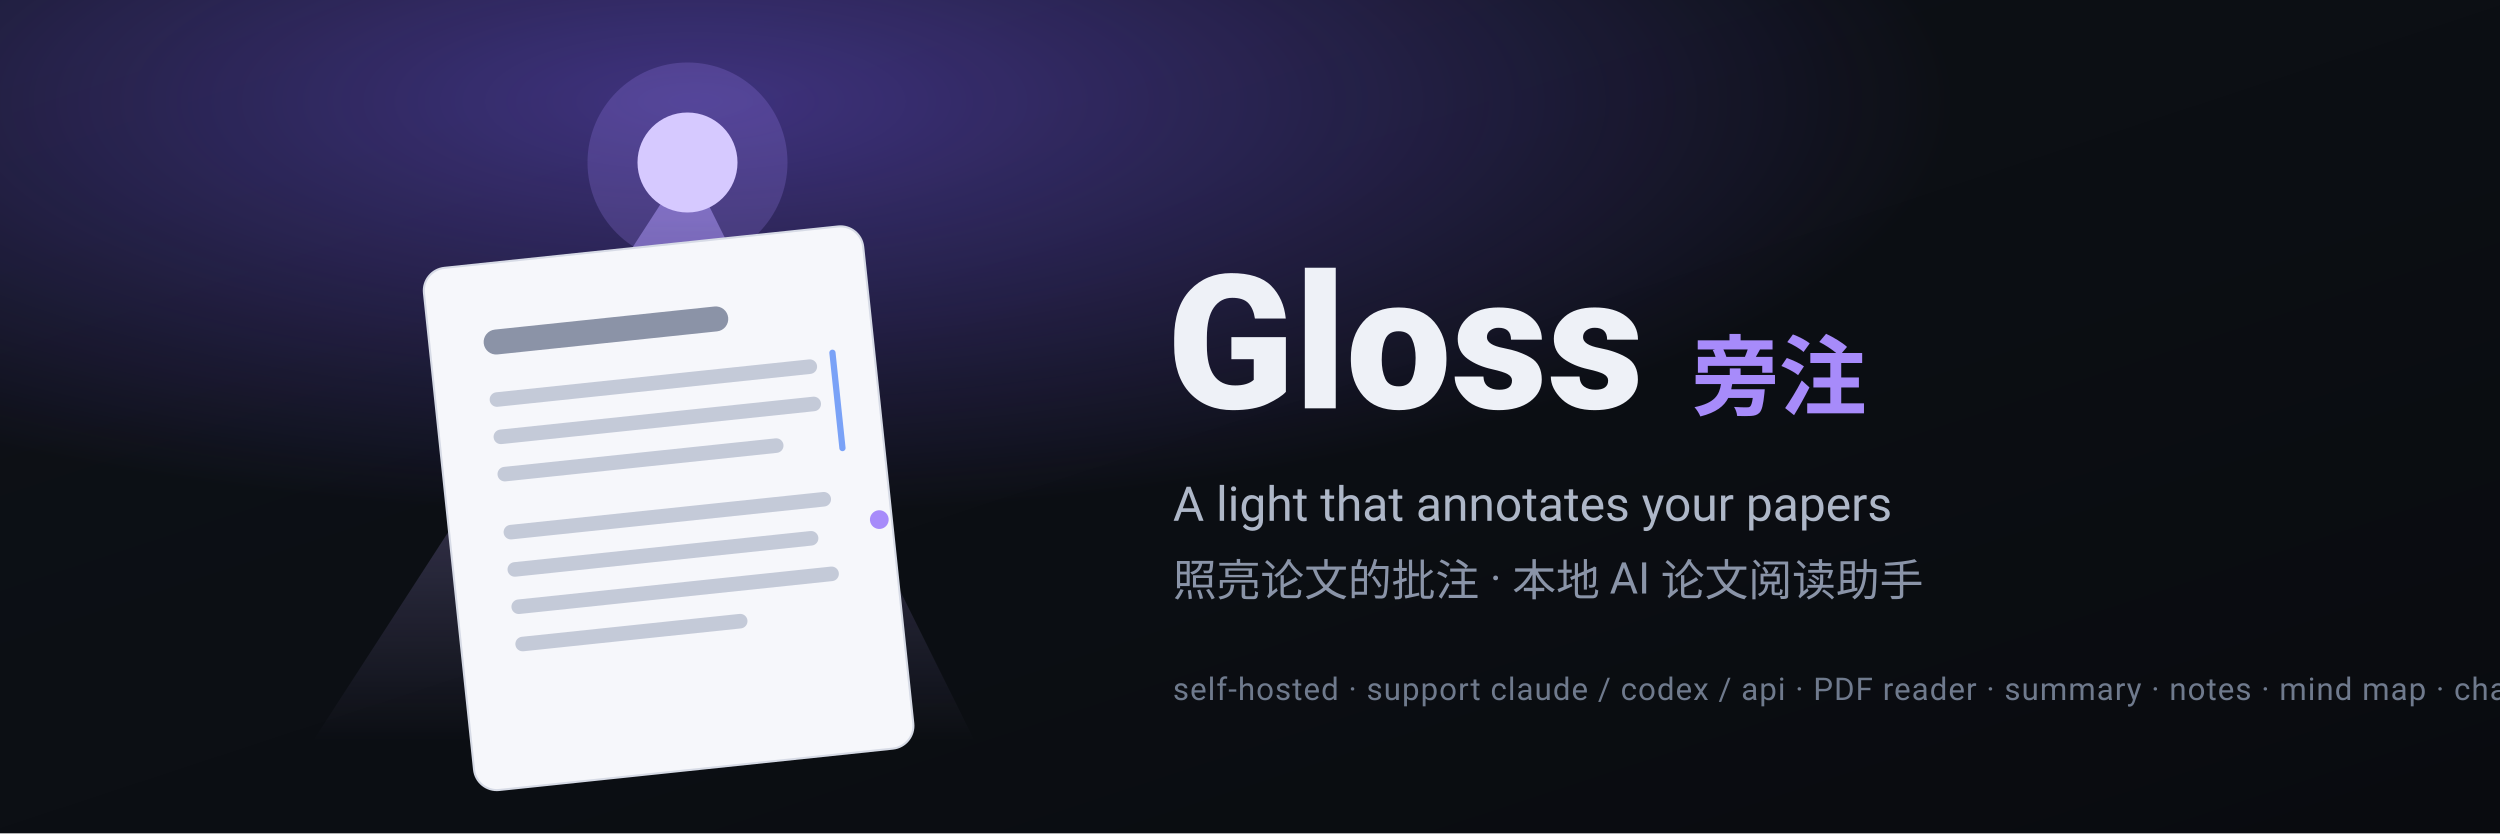
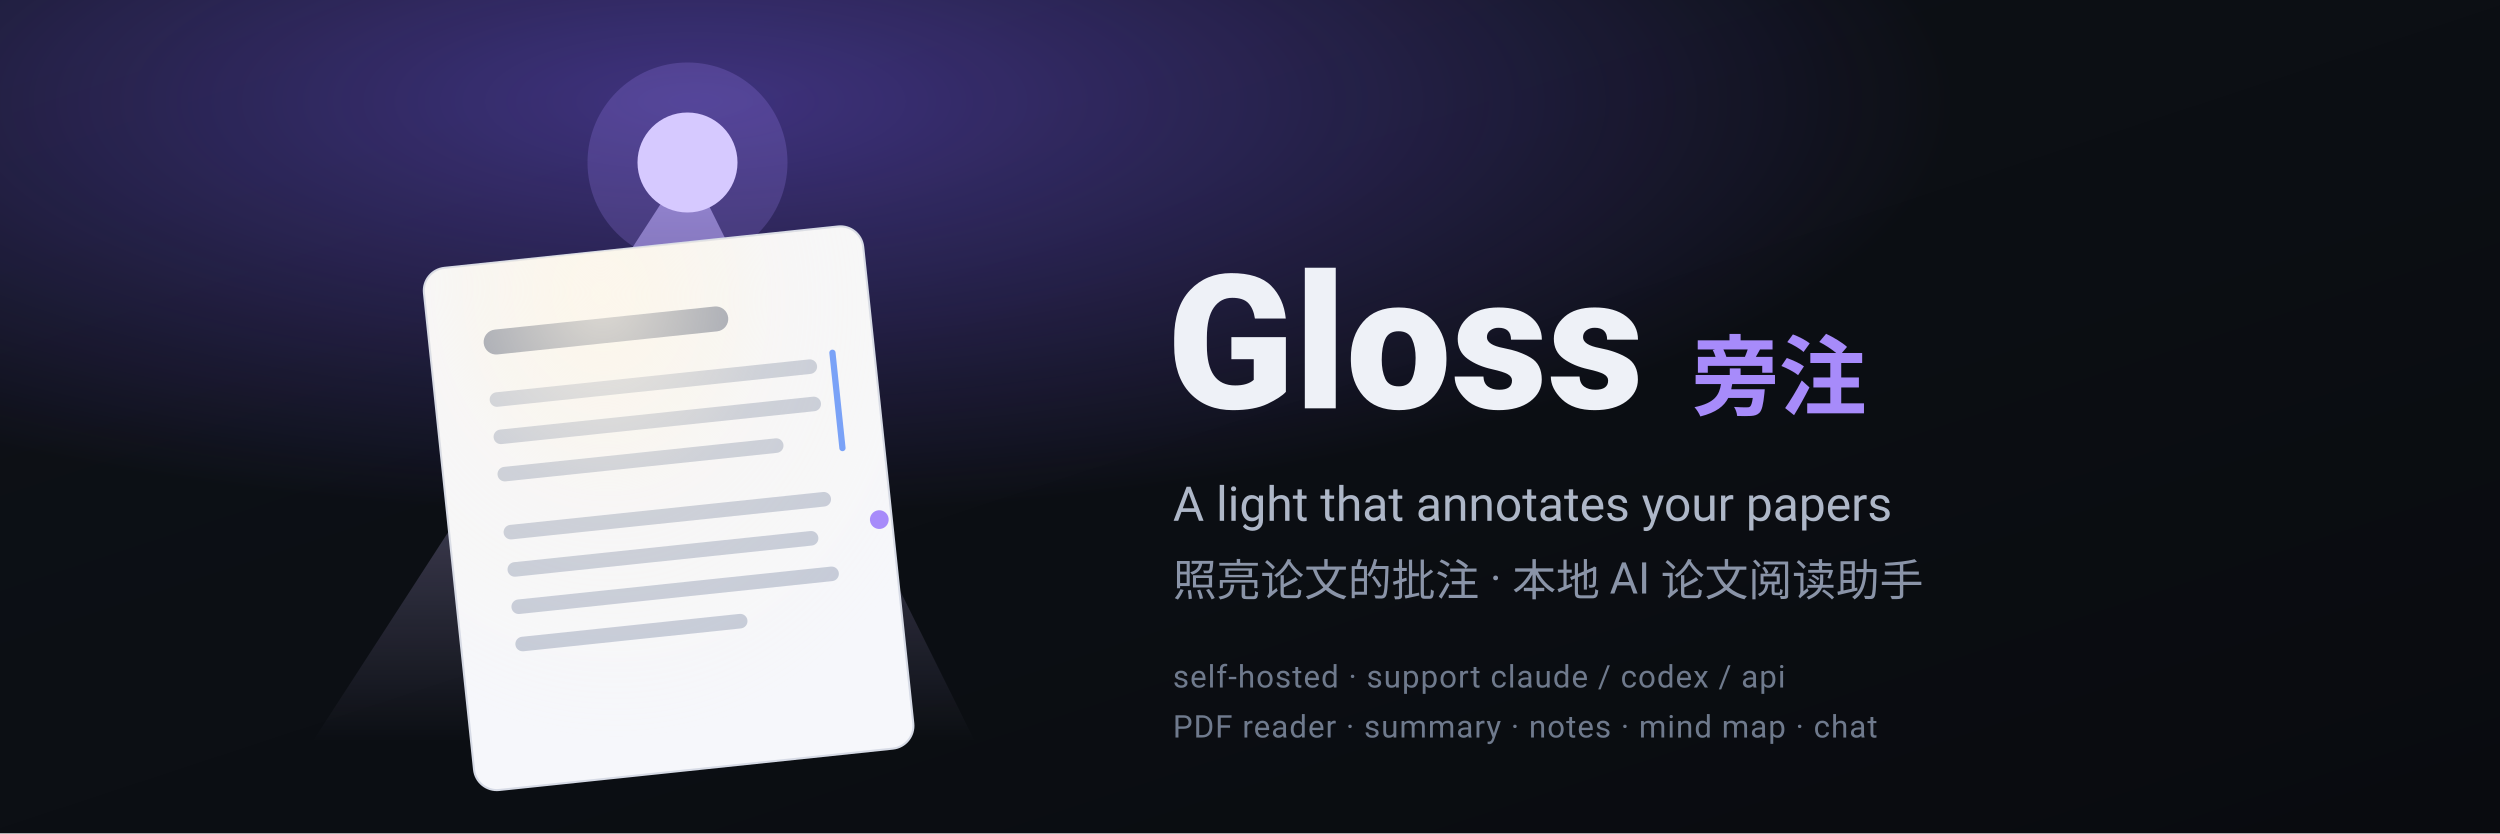
<svg xmlns="http://www.w3.org/2000/svg" viewBox="0 0 1200 400" fill="none" font-family="-apple-system, BlinkMacSystemFont, 'Segoe UI', Roboto, 'PingFang SC', 'Microsoft YaHei', sans-serif">
  <defs>
    <linearGradient id="bg" x1="0" y1="0" x2="1" y2="1">
      <stop offset="0" stop-color="#0e1218" />
      <stop offset="1" stop-color="#090b0f" />
    </linearGradient>
    <radialGradient id="glow" cx="0.28" cy="0.12" r="0.5">
      <stop offset="0" stop-color="#7c5cff" stop-opacity="0.45" />
      <stop offset="1" stop-color="#7c5cff" stop-opacity="0" />
    </radialGradient>
    <linearGradient id="beam" x1="0" y1="0" x2="0" y2="1">
-       <stop offset="0" stop-color="#b7a4ff" stop-opacity="0.55" />
-       <stop offset="1" stop-color="#b7a4ff" stop-opacity="0" />
+       <stop offset="0" stop-color="#cabcff" stop-opacity="0.62" />
+       <stop offset="1" stop-color="#cabcff" stop-opacity="0" />
    </linearGradient>
    <linearGradient id="accent" x1="0" y1="0" x2="1" y2="0">
      <stop offset="0" stop-color="#7aa2f7" />
      <stop offset="1" stop-color="#a78bfa" />
    </linearGradient>
+     <radialGradient id="pageglow" cx="0.4" cy="0.08" r="0.85">
+       <stop offset="0" stop-color="#fff7e6" stop-opacity="0.72" />
+       <stop offset="0.45" stop-color="#fff3d9" stop-opacity="0.18" />
+       <stop offset="1" stop-color="#fff3d9" stop-opacity="0" />
+     </radialGradient>
  </defs>
  <rect width="1200" height="400" fill="url(#bg)" />
  <rect width="1200" height="400" fill="url(#glow)" />
  <path d="M330 78 L468 356 L150 356 Z" fill="url(#beam)" />
  <circle cx="330" cy="78" r="48" fill="#a78bfa" fill-opacity="0.22" />
  <circle cx="330" cy="78" r="24" fill="#d6c9ff" />
  <g transform="rotate(-6 320 235)">
    <rect x="214" y="118" width="212" height="252" rx="11" fill="#f6f7fb" />
    <rect x="214" y="118" width="212" height="252" rx="11" fill="none" stroke="#d7dbe6" stroke-width="1" />
    <rect x="240" y="150" width="118" height="12" rx="6" fill="#8b93a7" />
    <g fill="#c4cad8">
      <rect x="240" y="180" width="158" height="7" rx="3.5" />
      <rect x="240" y="198" width="158" height="7" rx="3.5" />
      <rect x="240" y="216" width="138" height="7" rx="3.5" />
      <rect x="240" y="244" width="158" height="7" rx="3.5" />
      <rect x="240" y="262" width="150" height="7" rx="3.5" />
      <rect x="240" y="280" width="158" height="7" rx="3.5" />
      <rect x="240" y="298" width="112" height="7" rx="3.5" />
    </g>
+     <rect x="214" y="118" width="212" height="252" rx="11" fill="url(#pageglow)" />
    <line x1="406" y1="178" x2="406" y2="224" stroke="#7aa2f7" stroke-width="3" stroke-linecap="round" />
    <circle cx="420" cy="260" r="4.5" fill="#a78bfa" />
  </g>
  <text x="560" y="196">
    <tspan font-size="90" font-weight="800" fill="#eef1f7">Gloss</tspan>
    <tspan font-size="42" font-weight="700" fill="#a78bfa" dx="20">旁注</tspan>
  </text>
  <text x="563" y="250" font-size="23" fill="#aeb7c8">A light that annotates your papers</text>
  <text x="563" y="286" font-size="21" fill="#8a94a8">照亮论文的批注 · 本地 AI 论文阅读助手</text>
-   <text x="563" y="336" font-size="15" letter-spacing="0.5" fill="#6f7a8d">self-hosted · support claude / codex / api · PDF reader · summary · notes · mind map · chat</text>
+   <text x="563" y="330" font-size="15" letter-spacing="0.5" fill="#6f7a8d">self-hosted · support claude / codex / api</text>
+   <text x="563" y="354" font-size="15" letter-spacing="0.5" fill="#6f7a8d">PDF reader · summary · notes · mind map · chat</text>
</svg>
